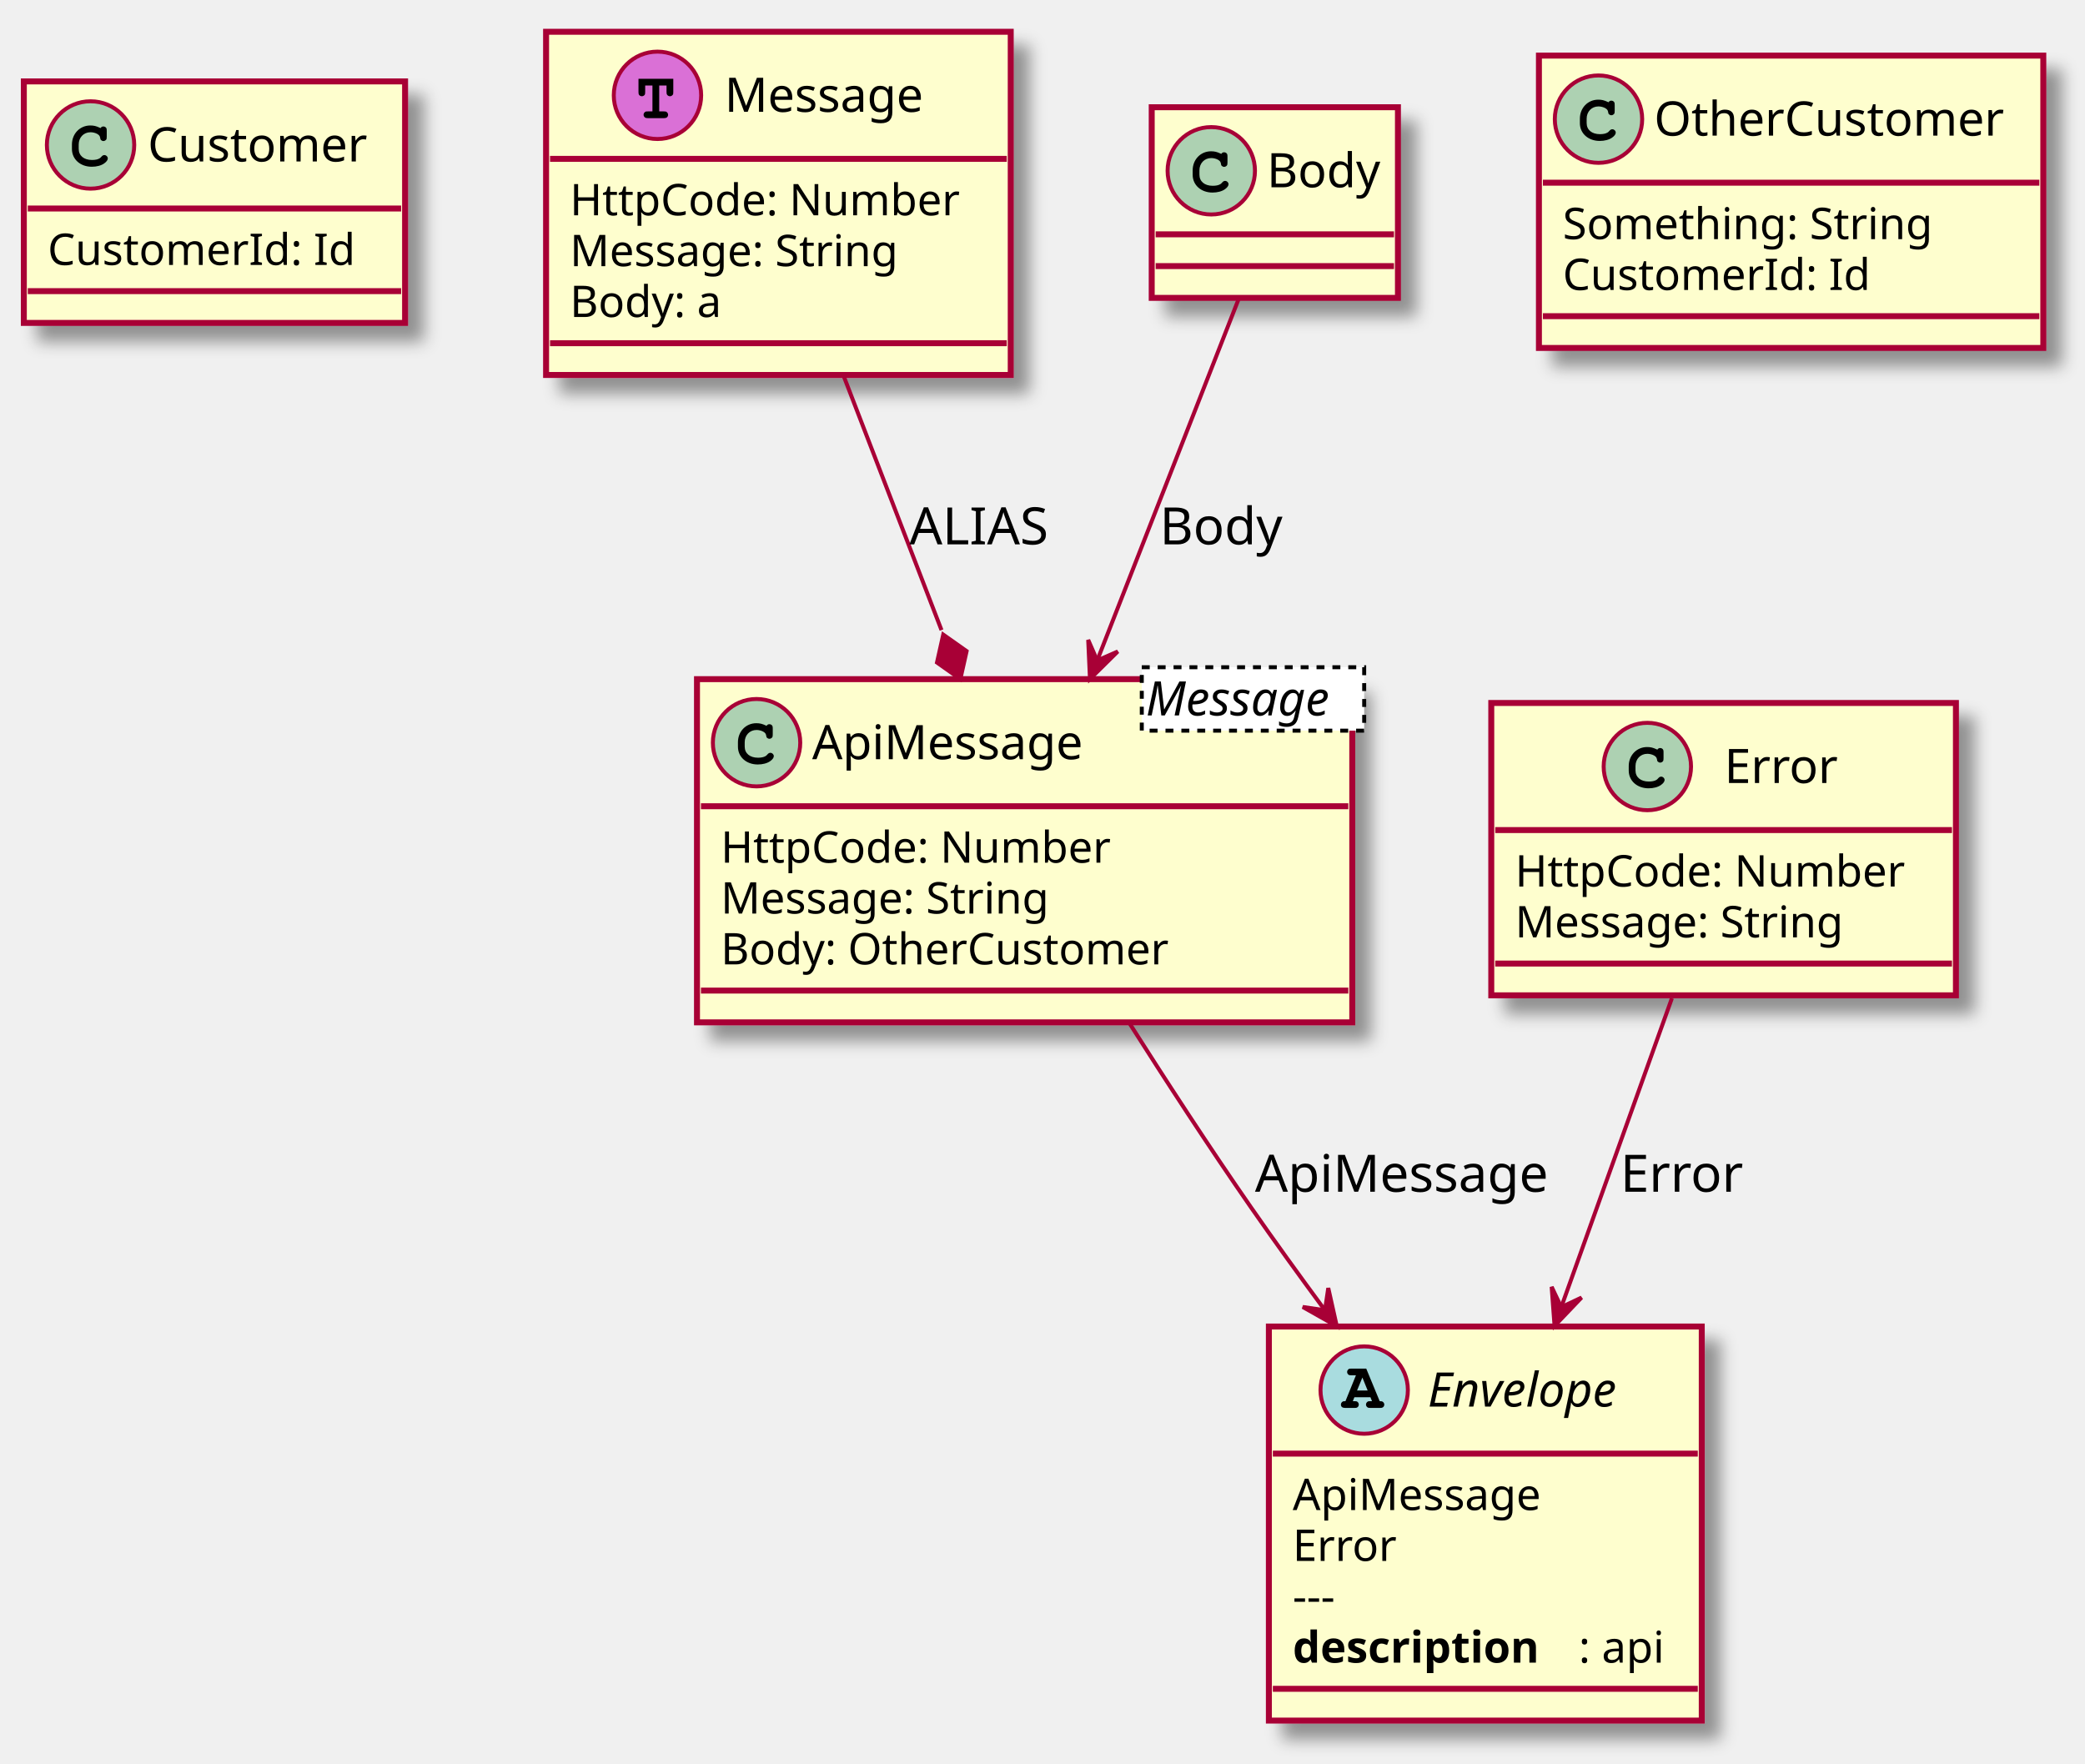
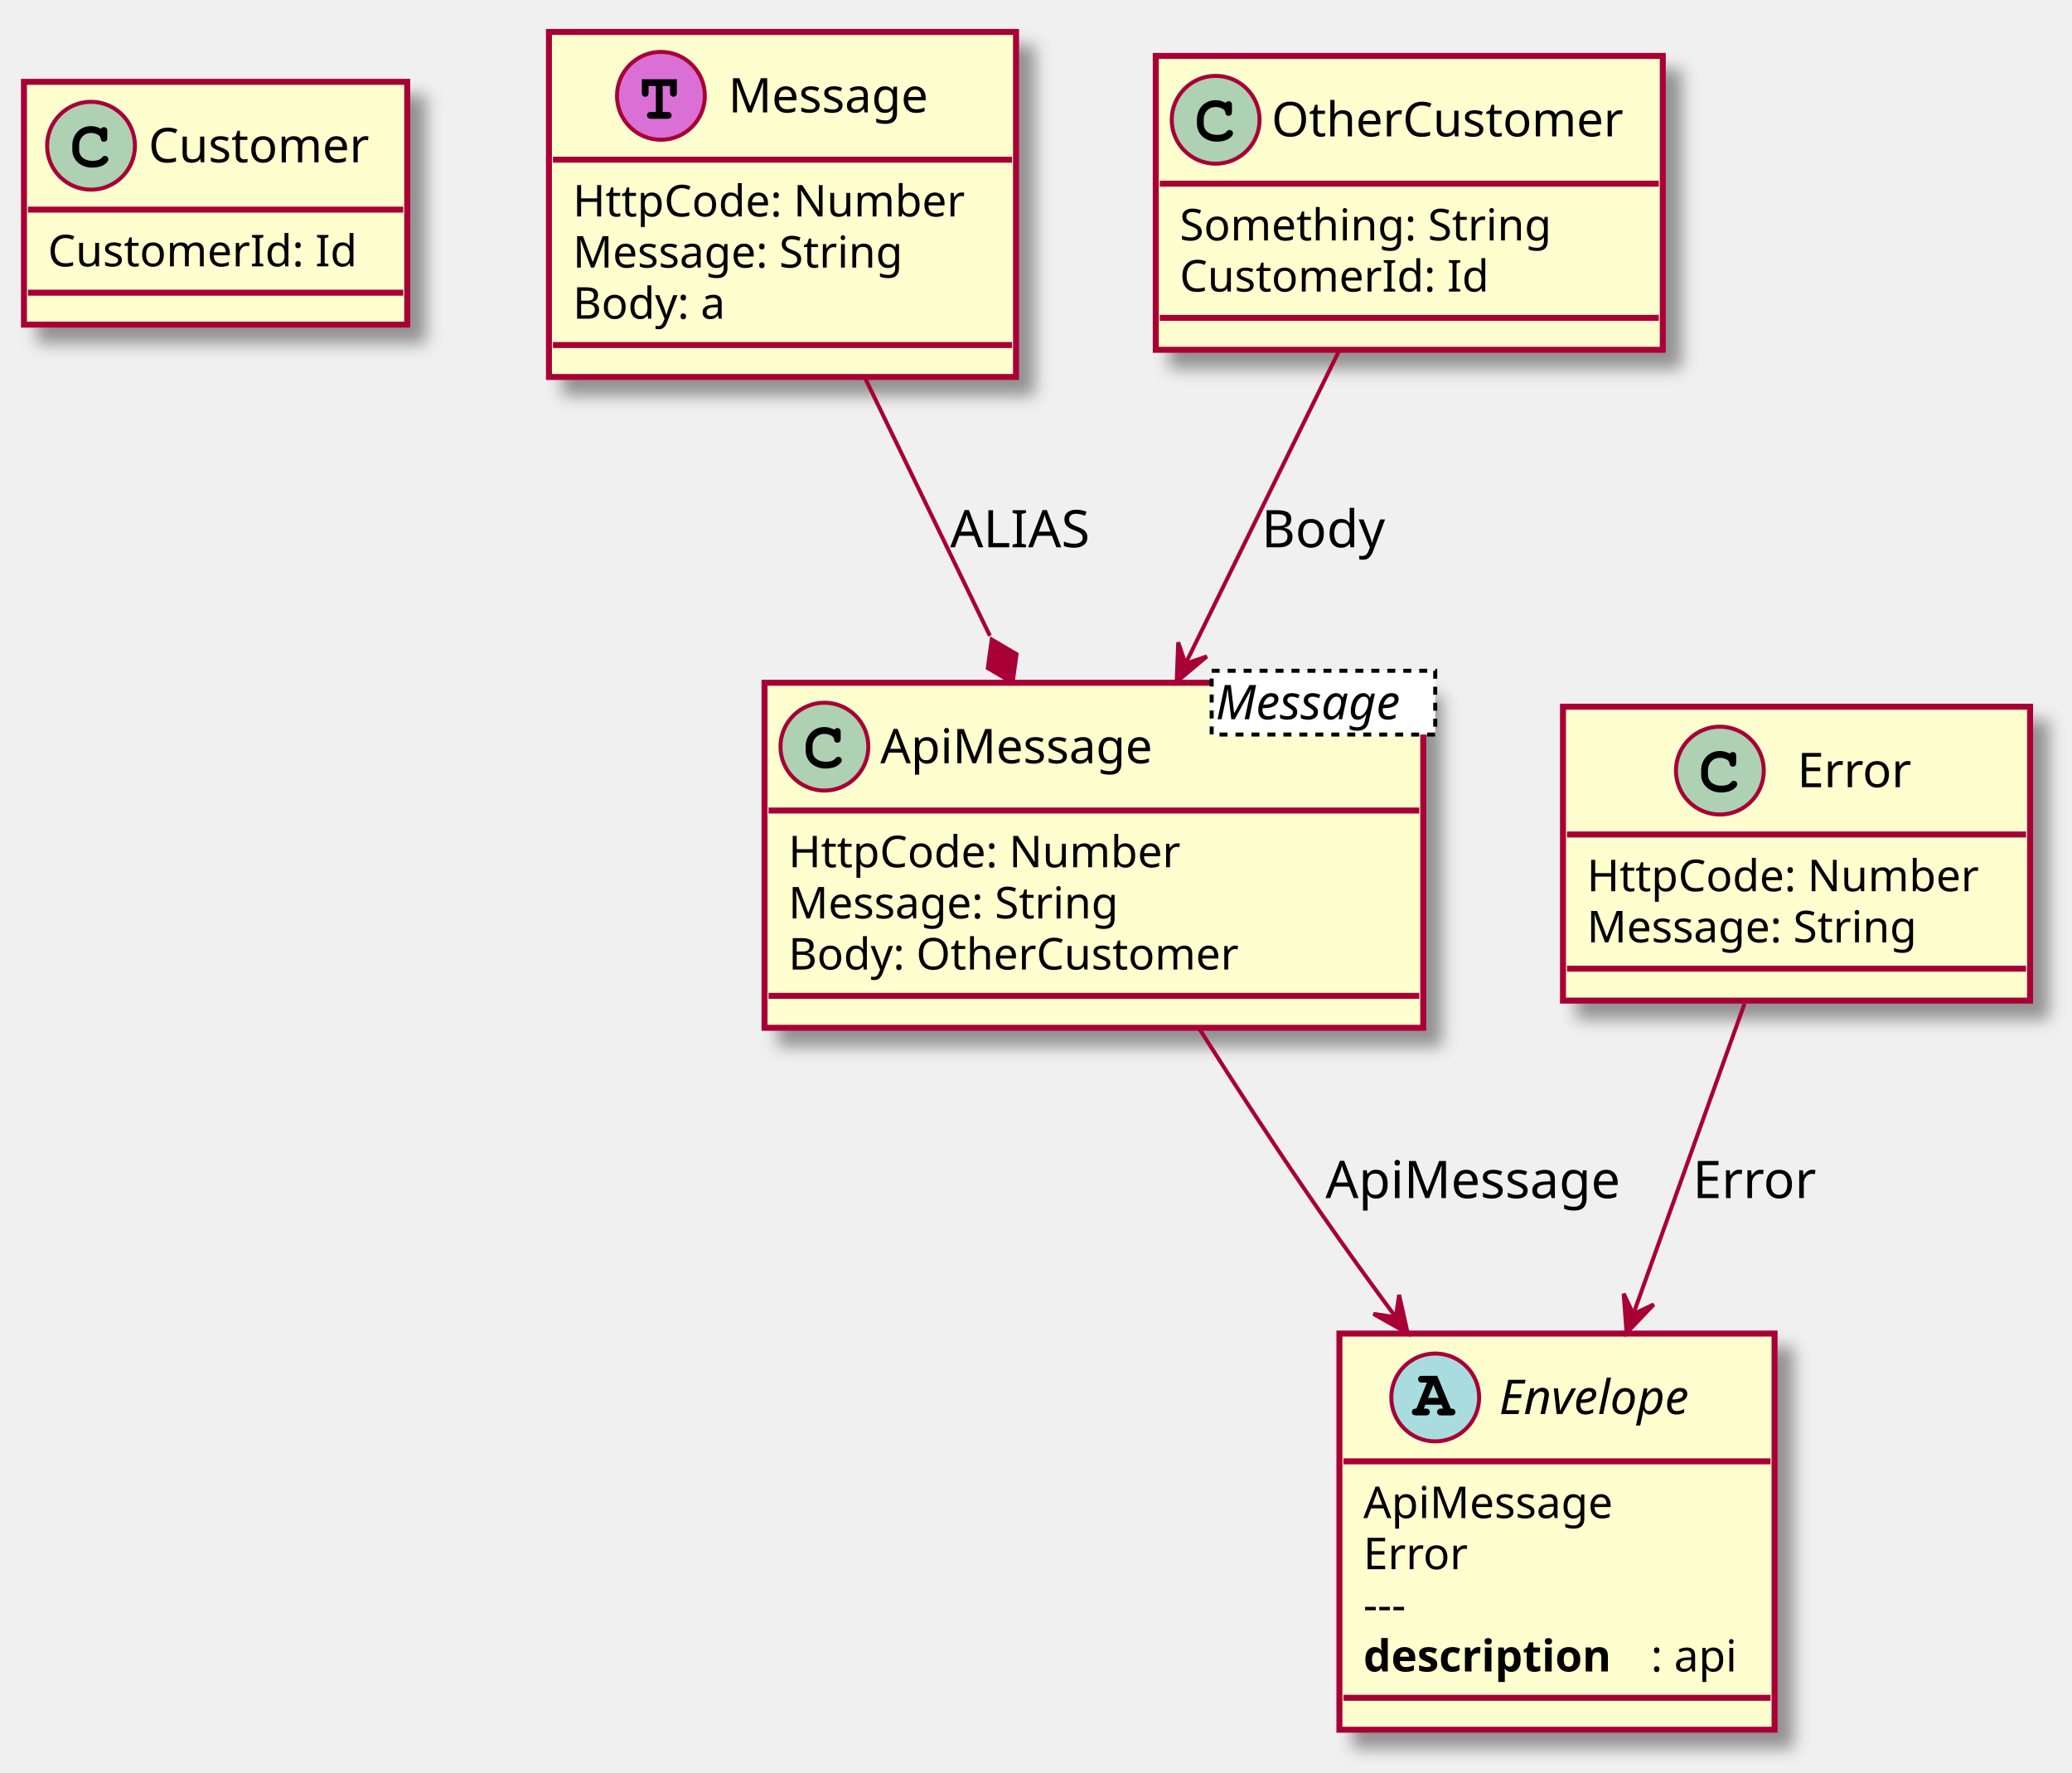
- <svg xmlns="http://www.w3.org/2000/svg" contentScriptType="application/ecmascript" contentStyleType="text/css" height="444px" preserveAspectRatio="none" style="width:525px;height:444px;" version="1.1" viewBox="0 0 525 444" width="525px" zoomAndPan="magnify">
+ <svg xmlns="http://www.w3.org/2000/svg" contentScriptType="application/ecmascript" contentStyleType="text/css" height="444px" preserveAspectRatio="none" style="width:519px;height:444px;" version="1.1" viewBox="0 0 519 444" width="519px" zoomAndPan="magnify">
  <defs>
-     <filter height="300%" id="f1h4b1puo5nn9i" width="300%" x="-1" y="-1">
+     <filter height="300%" id="fpsct4ofkh89k" width="300%" x="-1" y="-1">
      <feGaussianBlur result="blurOut" stdDeviation="2.0" />
      <feColorMatrix in="blurOut" result="blurOut2" type="matrix" values="0 0 0 0 0 0 0 0 0 0 0 0 0 0 0 0 0 0 .4 0" />
      <feOffset dx="4.0" dy="4.0" in="blurOut2" result="blurOut3" />
      <feBlend in="SourceGraphic" in2="blurOut3" mode="normal" />
    </filter>
  </defs>
  <g>
-     <rect fill="#FEFECE" filter="url(#f1h4b1puo5nn9i)" height="60.805" id="Customer" style="stroke: #A80036; stroke-width: 1.5;" width="96" x="6" y="20.5" />
+     <rect fill="#FEFECE" filter="url(#fpsct4ofkh89k)" height="60.805" id="Customer" style="stroke: #A80036; stroke-width: 1.5;" width="96" x="6" y="20.5" />
    <ellipse cx="22.8" cy="36.5" fill="#ADD1B2" rx="11" ry="11" style="stroke: #A80036; stroke-width: 1.0;" />
    <path d="M25.144,32.172 L25.316,32.25 C25.534,31.938 25.738,31.844 26.034,31.844 C26.331,31.844 26.613,31.984 26.769,32.25 C26.863,32.406 26.878,32.531 26.878,32.969 L26.878,34.391 C26.878,34.812 26.847,35 26.738,35.156 C26.566,35.375 26.3,35.516 26.034,35.516 C25.816,35.516 25.581,35.406 25.441,35.266 C25.3,35.141 25.269,35.016 25.206,34.609 C25.113,34.203 24.941,33.984 24.456,33.703 C23.988,33.453 23.378,33.297 22.8,33.297 C21.066,33.297 19.816,34.609 19.816,36.391 L19.816,37.484 C19.816,39.188 21.113,40.281 23.159,40.281 C23.925,40.281 24.613,40.156 25.034,39.891 C25.222,39.797 25.222,39.797 25.675,39.312 C25.863,39.125 26.066,39.047 26.284,39.047 C26.753,39.047 27.144,39.438 27.144,39.891 C27.144,40.281 26.816,40.734 26.238,41.141 C25.488,41.688 24.331,41.984 23.113,41.984 C20.222,41.984 18.113,40.094 18.113,37.516 L18.113,36.391 C18.113,33.672 20.113,31.594 22.738,31.594 C23.613,31.594 24.206,31.734 25.144,32.172 Z " />
    <text fill="#000000" font-family="sans-serif" font-size="12" lengthAdjust="spacingAndGlyphs" textLength="60" x="37.2" y="40.654">Customer</text>
    <line style="stroke: #A80036; stroke-width: 1.5;" x1="7" x2="101" y1="52.5" y2="52.5" />
    <text fill="#000000" font-family="sans-serif" font-size="11" lengthAdjust="spacingAndGlyphs" textLength="84" x="12" y="66.71">CustomerId: Id</text>
    <line style="stroke: #A80036; stroke-width: 1.5;" x1="7" x2="101" y1="73.305" y2="73.305" />
-     <rect fill="#FEFECE" filter="url(#f1h4b1puo5nn9i)" height="99.219" id="Envelope" style="stroke: #A80036; stroke-width: 1.5;" width="109" x="319.5" y="334" />
-     <ellipse cx="343.5" cy="350" fill="#A9DCDF" rx="11" ry="11" style="stroke: #A80036; stroke-width: 1.0;" />
-     <path d="M345.078,351.812 L341.031,351.812 L340.641,352.797 L341.031,352.797 C341.484,352.797 341.625,352.828 341.797,352.953 C342.016,353.125 342.141,353.375 342.141,353.656 C342.141,353.938 342,354.234 341.734,354.375 C341.609,354.469 341.391,354.5 341.031,354.5 L338.766,354.5 C338.016,354.5 337.641,354.219 337.641,353.656 C337.641,353.359 337.797,353.078 338.047,352.922 C338.203,352.812 338.359,352.797 338.781,352.797 L341.422,346.281 L340.344,346.281 C339.906,346.281 339.734,346.25 339.562,346.141 C339.344,345.969 339.203,345.719 339.203,345.438 C339.203,345.156 339.359,344.875 339.609,344.703 C339.766,344.609 339.891,344.594 340.344,344.594 L344.016,344.594 L347.406,352.797 C347.875,352.797 348.031,352.828 348.203,352.969 C348.422,353.125 348.562,353.375 348.562,353.656 C348.562,353.938 348.406,354.234 348.156,354.375 C348.016,354.469 347.797,354.5 347.438,354.5 L345.078,354.5 C344.656,354.5 344.453,354.453 344.312,354.328 C344.094,354.172 343.953,353.922 343.953,353.656 C343.953,353.359 344.109,353.078 344.359,352.922 C344.516,352.812 344.625,352.797 345.078,352.797 L345.469,352.797 Z M344.375,350.109 L343.047,346.844 L341.703,350.109 Z " />
-     <text fill="#000000" font-family="sans-serif" font-size="12" font-style="italic" lengthAdjust="spacingAndGlyphs" textLength="57" x="359.5" y="354.154">Envelope</text>
-     <line style="stroke: #A80036; stroke-width: 1.5;" x1="320.5" x2="427.5" y1="366" y2="366" />
-     <text fill="#000000" font-family="sans-serif" font-size="11" lengthAdjust="spacingAndGlyphs" textLength="68" x="325.5" y="380.21">ApiMessage</text>
-     <text fill="#000000" font-family="sans-serif" font-size="11" lengthAdjust="spacingAndGlyphs" textLength="29" x="325.5" y="393.015">Error</text>
-     <text fill="#000000" font-family="sans-serif" font-size="11" lengthAdjust="spacingAndGlyphs" textLength="12" x="325.5" y="405.82">---</text>
-     <text fill="#000000" font-family="sans-serif" font-size="11" font-weight="bold" lengthAdjust="spacingAndGlyphs" textLength="72" x="325.5" y="418.625">description</text>
-     <text fill="#000000" font-family="sans-serif" font-size="11" lengthAdjust="spacingAndGlyphs" textLength="25" x="397.5" y="418.625">: api</text>
-     <line style="stroke: #A80036; stroke-width: 1.5;" x1="320.5" x2="427.5" y1="425.219" y2="425.219" />
-     <rect fill="#FEFECE" filter="url(#f1h4b1puo5nn9i)" height="86.414" id="ApiMessage" style="stroke: #A80036; stroke-width: 1.5;" width="165" x="175.5" y="171" />
-     <ellipse cx="190.5" cy="187" fill="#ADD1B2" rx="11" ry="11" style="stroke: #A80036; stroke-width: 1.0;" />
-     <path d="M192.844,182.672 L193.016,182.75 C193.234,182.438 193.438,182.344 193.734,182.344 C194.031,182.344 194.312,182.484 194.469,182.75 C194.562,182.906 194.578,183.031 194.578,183.469 L194.578,184.891 C194.578,185.312 194.547,185.5 194.438,185.656 C194.266,185.875 194,186.016 193.734,186.016 C193.516,186.016 193.281,185.906 193.141,185.766 C193,185.641 192.969,185.516 192.906,185.109 C192.812,184.703 192.641,184.484 192.156,184.203 C191.688,183.953 191.078,183.797 190.5,183.797 C188.766,183.797 187.516,185.109 187.516,186.891 L187.516,187.984 C187.516,189.688 188.812,190.781 190.859,190.781 C191.625,190.781 192.312,190.656 192.734,190.391 C192.922,190.297 192.922,190.297 193.375,189.812 C193.562,189.625 193.766,189.547 193.984,189.547 C194.453,189.547 194.844,189.938 194.844,190.391 C194.844,190.781 194.516,191.234 193.938,191.641 C193.188,192.188 192.031,192.484 190.812,192.484 C187.922,192.484 185.812,190.594 185.812,188.016 L185.812,186.891 C185.812,184.172 187.812,182.094 190.438,182.094 C191.312,182.094 191.906,182.234 192.844,182.672 Z " />
-     <text fill="#000000" font-family="sans-serif" font-size="12" lengthAdjust="spacingAndGlyphs" textLength="75" x="204.5" y="191.154">ApiMessage</text>
-     <rect fill="#FFFFFF" height="15.969" style="stroke: #000000; stroke-width: 1.0; stroke-dasharray: 2.0,2.0;" width="56" x="287.5" y="168" />
-     <text fill="#000000" font-family="sans-serif" font-size="12" font-style="italic" lengthAdjust="spacingAndGlyphs" textLength="54" x="288.5" y="180.139">Message</text>
-     <line style="stroke: #A80036; stroke-width: 1.5;" x1="176.5" x2="339.5" y1="203" y2="203" />
-     <text fill="#000000" font-family="sans-serif" font-size="11" lengthAdjust="spacingAndGlyphs" textLength="105" x="181.5" y="217.21">HttpCode: Number</text>
-     <text fill="#000000" font-family="sans-serif" font-size="11" lengthAdjust="spacingAndGlyphs" textLength="93" x="181.5" y="230.015">Message: String</text>
-     <text fill="#000000" font-family="sans-serif" font-size="11" lengthAdjust="spacingAndGlyphs" textLength="124" x="181.5" y="242.82">Body: OtherCustomer</text>
-     <line style="stroke: #A80036; stroke-width: 1.5;" x1="176.5" x2="339.5" y1="249.414" y2="249.414" />
-     <rect fill="#FEFECE" filter="url(#f1h4b1puo5nn9i)" height="73.609" id="Error" style="stroke: #A80036; stroke-width: 1.5;" width="117" x="375.5" y="177" />
-     <ellipse cx="414.8" cy="193" fill="#ADD1B2" rx="11" ry="11" style="stroke: #A80036; stroke-width: 1.0;" />
-     <path d="M417.144,188.672 L417.316,188.75 C417.534,188.438 417.738,188.344 418.034,188.344 C418.331,188.344 418.613,188.484 418.769,188.75 C418.863,188.906 418.878,189.031 418.878,189.469 L418.878,190.891 C418.878,191.312 418.847,191.5 418.738,191.656 C418.566,191.875 418.3,192.016 418.034,192.016 C417.816,192.016 417.581,191.906 417.441,191.766 C417.3,191.641 417.269,191.516 417.206,191.109 C417.113,190.703 416.941,190.484 416.456,190.203 C415.988,189.953 415.378,189.797 414.8,189.797 C413.066,189.797 411.816,191.109 411.816,192.891 L411.816,193.984 C411.816,195.688 413.113,196.781 415.159,196.781 C415.925,196.781 416.613,196.656 417.034,196.391 C417.222,196.297 417.222,196.297 417.675,195.812 C417.863,195.625 418.066,195.547 418.284,195.547 C418.753,195.547 419.144,195.938 419.144,196.391 C419.144,196.781 418.816,197.234 418.238,197.641 C417.488,198.188 416.331,198.484 415.113,198.484 C412.222,198.484 410.113,196.594 410.113,194.016 L410.113,192.891 C410.113,190.172 412.113,188.094 414.738,188.094 C415.613,188.094 416.206,188.234 417.144,188.672 Z " />
-     <text fill="#000000" font-family="sans-serif" font-size="12" lengthAdjust="spacingAndGlyphs" textLength="31" x="434.2" y="197.154">Error</text>
-     <line style="stroke: #A80036; stroke-width: 1.5;" x1="376.5" x2="491.5" y1="209" y2="209" />
-     <text fill="#000000" font-family="sans-serif" font-size="11" lengthAdjust="spacingAndGlyphs" textLength="105" x="381.5" y="223.21">HttpCode: Number</text>
-     <text fill="#000000" font-family="sans-serif" font-size="11" lengthAdjust="spacingAndGlyphs" textLength="93" x="381.5" y="236.015">Message: String</text>
-     <line style="stroke: #A80036; stroke-width: 1.5;" x1="376.5" x2="491.5" y1="242.609" y2="242.609" />
-     <rect fill="#FEFECE" filter="url(#f1h4b1puo5nn9i)" height="86.414" id="Message" style="stroke: #A80036; stroke-width: 1.5;" width="117" x="137.5" y="8" />
+     <rect fill="#FEFECE" filter="url(#fpsct4ofkh89k)" height="99.219" id="Envelope" style="stroke: #A80036; stroke-width: 1.5;" width="109" x="335.5" y="334" />
+     <ellipse cx="359.5" cy="350" fill="#A9DCDF" rx="11" ry="11" style="stroke: #A80036; stroke-width: 1.0;" />
+     <path d="M361.078,351.812 L357.031,351.812 L356.641,352.797 L357.031,352.797 C357.484,352.797 357.625,352.828 357.797,352.953 C358.016,353.125 358.141,353.375 358.141,353.656 C358.141,353.938 358,354.234 357.734,354.375 C357.609,354.469 357.391,354.5 357.031,354.5 L354.766,354.5 C354.016,354.5 353.641,354.219 353.641,353.656 C353.641,353.359 353.797,353.078 354.047,352.922 C354.203,352.812 354.359,352.797 354.781,352.797 L357.422,346.281 L356.344,346.281 C355.906,346.281 355.734,346.25 355.562,346.141 C355.344,345.969 355.203,345.719 355.203,345.438 C355.203,345.156 355.359,344.875 355.609,344.703 C355.766,344.609 355.891,344.594 356.344,344.594 L360.016,344.594 L363.406,352.797 C363.875,352.797 364.031,352.828 364.203,352.969 C364.422,353.125 364.562,353.375 364.562,353.656 C364.562,353.938 364.406,354.234 364.156,354.375 C364.016,354.469 363.797,354.5 363.438,354.5 L361.078,354.5 C360.656,354.5 360.453,354.453 360.312,354.328 C360.094,354.172 359.953,353.922 359.953,353.656 C359.953,353.359 360.109,353.078 360.359,352.922 C360.516,352.812 360.625,352.797 361.078,352.797 L361.469,352.797 Z M360.375,350.109 L359.047,346.844 L357.703,350.109 Z " />
+     <text fill="#000000" font-family="sans-serif" font-size="12" font-style="italic" lengthAdjust="spacingAndGlyphs" textLength="57" x="375.5" y="354.154">Envelope</text>
+     <line style="stroke: #A80036; stroke-width: 1.5;" x1="336.5" x2="443.5" y1="366" y2="366" />
+     <text fill="#000000" font-family="sans-serif" font-size="11" lengthAdjust="spacingAndGlyphs" textLength="68" x="341.5" y="380.21">ApiMessage</text>
+     <text fill="#000000" font-family="sans-serif" font-size="11" lengthAdjust="spacingAndGlyphs" textLength="29" x="341.5" y="393.015">Error</text>
+     <text fill="#000000" font-family="sans-serif" font-size="11" lengthAdjust="spacingAndGlyphs" textLength="12" x="341.5" y="405.82">---</text>
+     <text fill="#000000" font-family="sans-serif" font-size="11" font-weight="bold" lengthAdjust="spacingAndGlyphs" textLength="72" x="341.5" y="418.625">description</text>
+     <text fill="#000000" font-family="sans-serif" font-size="11" lengthAdjust="spacingAndGlyphs" textLength="25" x="413.5" y="418.625">: api</text>
+     <line style="stroke: #A80036; stroke-width: 1.5;" x1="336.5" x2="443.5" y1="425.219" y2="425.219" />
+     <rect fill="#FEFECE" filter="url(#fpsct4ofkh89k)" height="86.414" id="ApiMessage" style="stroke: #A80036; stroke-width: 1.5;" width="165" x="191.5" y="171" />
+     <ellipse cx="206.5" cy="187" fill="#ADD1B2" rx="11" ry="11" style="stroke: #A80036; stroke-width: 1.0;" />
+     <path d="M208.844,182.672 L209.016,182.75 C209.234,182.438 209.438,182.344 209.734,182.344 C210.031,182.344 210.312,182.484 210.469,182.75 C210.562,182.906 210.578,183.031 210.578,183.469 L210.578,184.891 C210.578,185.312 210.547,185.5 210.438,185.656 C210.266,185.875 210,186.016 209.734,186.016 C209.516,186.016 209.281,185.906 209.141,185.766 C209,185.641 208.969,185.516 208.906,185.109 C208.812,184.703 208.641,184.484 208.156,184.203 C207.688,183.953 207.078,183.797 206.5,183.797 C204.766,183.797 203.516,185.109 203.516,186.891 L203.516,187.984 C203.516,189.688 204.812,190.781 206.859,190.781 C207.625,190.781 208.312,190.656 208.734,190.391 C208.922,190.297 208.922,190.297 209.375,189.812 C209.562,189.625 209.766,189.547 209.984,189.547 C210.453,189.547 210.844,189.938 210.844,190.391 C210.844,190.781 210.516,191.234 209.938,191.641 C209.188,192.188 208.031,192.484 206.812,192.484 C203.922,192.484 201.812,190.594 201.812,188.016 L201.812,186.891 C201.812,184.172 203.812,182.094 206.438,182.094 C207.312,182.094 207.906,182.234 208.844,182.672 Z " />
+     <text fill="#000000" font-family="sans-serif" font-size="12" lengthAdjust="spacingAndGlyphs" textLength="75" x="220.5" y="191.154">ApiMessage</text>
+     <rect fill="#FFFFFF" height="15.969" style="stroke: #000000; stroke-width: 1.0; stroke-dasharray: 2.0,2.0;" width="56" x="303.5" y="168" />
+     <text fill="#000000" font-family="sans-serif" font-size="12" font-style="italic" lengthAdjust="spacingAndGlyphs" textLength="54" x="304.5" y="180.139">Message</text>
+     <line style="stroke: #A80036; stroke-width: 1.5;" x1="192.5" x2="355.5" y1="203" y2="203" />
+     <text fill="#000000" font-family="sans-serif" font-size="11" lengthAdjust="spacingAndGlyphs" textLength="105" x="197.5" y="217.21">HttpCode: Number</text>
+     <text fill="#000000" font-family="sans-serif" font-size="11" lengthAdjust="spacingAndGlyphs" textLength="93" x="197.5" y="230.015">Message: String</text>
+     <text fill="#000000" font-family="sans-serif" font-size="11" lengthAdjust="spacingAndGlyphs" textLength="124" x="197.5" y="242.82">Body: OtherCustomer</text>
+     <line style="stroke: #A80036; stroke-width: 1.5;" x1="192.5" x2="355.5" y1="249.414" y2="249.414" />
+     <rect fill="#FEFECE" filter="url(#fpsct4ofkh89k)" height="73.609" id="Error" style="stroke: #A80036; stroke-width: 1.5;" width="117" x="391.5" y="177" />
+     <ellipse cx="430.8" cy="193" fill="#ADD1B2" rx="11" ry="11" style="stroke: #A80036; stroke-width: 1.0;" />
+     <path d="M433.144,188.672 L433.316,188.75 C433.534,188.438 433.738,188.344 434.034,188.344 C434.331,188.344 434.613,188.484 434.769,188.75 C434.863,188.906 434.878,189.031 434.878,189.469 L434.878,190.891 C434.878,191.312 434.847,191.5 434.738,191.656 C434.566,191.875 434.3,192.016 434.034,192.016 C433.816,192.016 433.581,191.906 433.441,191.766 C433.3,191.641 433.269,191.516 433.206,191.109 C433.113,190.703 432.941,190.484 432.456,190.203 C431.988,189.953 431.378,189.797 430.8,189.797 C429.066,189.797 427.816,191.109 427.816,192.891 L427.816,193.984 C427.816,195.688 429.113,196.781 431.159,196.781 C431.925,196.781 432.613,196.656 433.034,196.391 C433.222,196.297 433.222,196.297 433.675,195.812 C433.863,195.625 434.066,195.547 434.284,195.547 C434.753,195.547 435.144,195.938 435.144,196.391 C435.144,196.781 434.816,197.234 434.238,197.641 C433.488,198.188 432.331,198.484 431.113,198.484 C428.222,198.484 426.113,196.594 426.113,194.016 L426.113,192.891 C426.113,190.172 428.113,188.094 430.738,188.094 C431.613,188.094 432.206,188.234 433.144,188.672 Z " />
+     <text fill="#000000" font-family="sans-serif" font-size="12" lengthAdjust="spacingAndGlyphs" textLength="31" x="450.2" y="197.154">Error</text>
+     <line style="stroke: #A80036; stroke-width: 1.5;" x1="392.5" x2="507.5" y1="209" y2="209" />
+     <text fill="#000000" font-family="sans-serif" font-size="11" lengthAdjust="spacingAndGlyphs" textLength="105" x="397.5" y="223.21">HttpCode: Number</text>
+     <text fill="#000000" font-family="sans-serif" font-size="11" lengthAdjust="spacingAndGlyphs" textLength="93" x="397.5" y="236.015">Message: String</text>
+     <line style="stroke: #A80036; stroke-width: 1.5;" x1="392.5" x2="507.5" y1="242.609" y2="242.609" />
+     <rect fill="#FEFECE" filter="url(#fpsct4ofkh89k)" height="86.414" id="Message" style="stroke: #A80036; stroke-width: 1.5;" width="117" x="137.5" y="8" />
    <ellipse cx="165.55" cy="24" fill="#DA70D6" rx="11" ry="11" style="stroke: #A80036; stroke-width: 1.0;" />
    <path d="M165.988,21.531 L165.988,28.047 L167.113,28.047 C167.566,28.047 167.706,28.078 167.863,28.203 C168.097,28.375 168.222,28.625 168.222,28.906 C168.222,29.188 168.081,29.484 167.816,29.625 C167.706,29.703 167.441,29.75 167.113,29.75 L163.175,29.75 C162.784,29.75 162.566,29.703 162.409,29.578 C162.191,29.422 162.05,29.156 162.05,28.906 C162.05,28.609 162.206,28.328 162.456,28.172 C162.613,28.062 162.738,28.047 163.175,28.047 L164.284,28.047 L164.284,21.531 L162.456,21.531 L162.456,23.125 C162.456,23.578 162.425,23.719 162.316,23.891 C162.144,24.109 161.894,24.234 161.613,24.234 C161.331,24.234 161.034,24.094 160.878,23.828 C160.8,23.688 160.769,23.516 160.769,23.125 L160.769,19.844 L169.534,19.844 L169.534,23.125 C169.534,23.594 169.519,23.719 169.378,23.891 C169.206,24.109 168.956,24.234 168.691,24.234 C168.394,24.234 168.113,24.078 167.956,23.828 C167.863,23.688 167.831,23.516 167.831,23.125 L167.831,21.531 Z " />
    <text fill="#000000" font-family="sans-serif" font-size="12" lengthAdjust="spacingAndGlyphs" textLength="56" x="182.45" y="28.154">Message</text>
    <line style="stroke: #A80036; stroke-width: 1.5;" x1="138.5" x2="253.5" y1="40" y2="40" />
    <text fill="#000000" font-family="sans-serif" font-size="11" lengthAdjust="spacingAndGlyphs" textLength="105" x="143.5" y="54.21">HttpCode: Number</text>
    <text fill="#000000" font-family="sans-serif" font-size="11" lengthAdjust="spacingAndGlyphs" textLength="93" x="143.5" y="67.015">Message: String</text>
    <text fill="#000000" font-family="sans-serif" font-size="11" lengthAdjust="spacingAndGlyphs" textLength="43" x="143.5" y="79.82">Body: a</text>
    <line style="stroke: #A80036; stroke-width: 1.5;" x1="138.5" x2="253.5" y1="86.414" y2="86.414" />
-     <rect fill="#FEFECE" filter="url(#f1h4b1puo5nn9i)" height="73.609" id="OtherCustomer" style="stroke: #A80036; stroke-width: 1.5;" width="127" x="387.5" y="14" />
-     <ellipse cx="402.5" cy="30" fill="#ADD1B2" rx="11" ry="11" style="stroke: #A80036; stroke-width: 1.0;" />
-     <path d="M404.844,25.672 L405.016,25.75 C405.234,25.438 405.438,25.344 405.734,25.344 C406.031,25.344 406.312,25.484 406.469,25.75 C406.562,25.906 406.578,26.031 406.578,26.469 L406.578,27.891 C406.578,28.312 406.547,28.5 406.438,28.656 C406.266,28.875 406,29.016 405.734,29.016 C405.516,29.016 405.281,28.906 405.141,28.766 C405,28.641 404.969,28.516 404.906,28.109 C404.812,27.703 404.641,27.484 404.156,27.203 C403.688,26.953 403.078,26.797 402.5,26.797 C400.766,26.797 399.516,28.109 399.516,29.891 L399.516,30.984 C399.516,32.688 400.812,33.781 402.859,33.781 C403.625,33.781 404.312,33.656 404.734,33.391 C404.922,33.297 404.922,33.297 405.375,32.812 C405.562,32.625 405.766,32.547 405.984,32.547 C406.453,32.547 406.844,32.938 406.844,33.391 C406.844,33.781 406.516,34.234 405.938,34.641 C405.188,35.188 404.031,35.484 402.812,35.484 C399.922,35.484 397.812,33.594 397.812,31.016 L397.812,29.891 C397.812,27.172 399.812,25.094 402.438,25.094 C403.312,25.094 403.906,25.234 404.844,25.672 Z " />
-     <text fill="#000000" font-family="sans-serif" font-size="12" lengthAdjust="spacingAndGlyphs" textLength="95" x="416.5" y="34.154">OtherCustomer</text>
-     <line style="stroke: #A80036; stroke-width: 1.5;" x1="388.5" x2="513.5" y1="46" y2="46" />
-     <text fill="#000000" font-family="sans-serif" font-size="11" lengthAdjust="spacingAndGlyphs" textLength="103" x="393.5" y="60.21">Something: String</text>
-     <text fill="#000000" font-family="sans-serif" font-size="11" lengthAdjust="spacingAndGlyphs" textLength="84" x="393.5" y="73.015">CustomerId: Id</text>
-     <line style="stroke: #A80036; stroke-width: 1.5;" x1="388.5" x2="513.5" y1="79.609" y2="79.609" />
-     <rect fill="#FEFECE" filter="url(#f1h4b1puo5nn9i)" height="48" id="Body" style="stroke: #A80036; stroke-width: 1.5;" width="62" x="290" y="27" />
-     <ellipse cx="305" cy="43" fill="#ADD1B2" rx="11" ry="11" style="stroke: #A80036; stroke-width: 1.0;" />
-     <path d="M307.344,38.672 L307.516,38.75 C307.734,38.438 307.938,38.344 308.234,38.344 C308.531,38.344 308.812,38.484 308.969,38.75 C309.062,38.906 309.078,39.031 309.078,39.469 L309.078,40.891 C309.078,41.312 309.047,41.5 308.938,41.656 C308.766,41.875 308.5,42.016 308.234,42.016 C308.016,42.016 307.781,41.906 307.641,41.766 C307.5,41.641 307.469,41.516 307.406,41.109 C307.312,40.703 307.141,40.484 306.656,40.203 C306.188,39.953 305.578,39.797 305,39.797 C303.266,39.797 302.016,41.109 302.016,42.891 L302.016,43.984 C302.016,45.688 303.312,46.781 305.359,46.781 C306.125,46.781 306.812,46.656 307.234,46.391 C307.422,46.297 307.422,46.297 307.875,45.812 C308.062,45.625 308.266,45.547 308.484,45.547 C308.953,45.547 309.344,45.938 309.344,46.391 C309.344,46.781 309.016,47.234 308.438,47.641 C307.688,48.188 306.531,48.484 305.312,48.484 C302.422,48.484 300.312,46.594 300.312,44.016 L300.312,42.891 C300.312,40.172 302.312,38.094 304.938,38.094 C305.812,38.094 306.406,38.234 307.344,38.672 Z " />
-     <text fill="#000000" font-family="sans-serif" font-size="12" lengthAdjust="spacingAndGlyphs" textLength="30" x="319" y="47.154">Body</text>
-     <line style="stroke: #A80036; stroke-width: 1.5;" x1="291" x2="351" y1="59" y2="59" />
-     <line style="stroke: #A80036; stroke-width: 1.5;" x1="291" x2="351" y1="67" y2="67" />
-     <path d="M284.042,257.08 C293.545,272.053 304.533,288.93 315,304 C320.851,312.423 327.209,321.223 333.515,329.756 " fill="none" id="ApiMessage-Envelope" style="stroke: #A80036; stroke-width: 1.0;" />
-     <polygon fill="#A80036" points="336.603,333.921,334.456,324.309,333.625,329.904,328.029,329.074,336.603,333.921" style="stroke: #A80036; stroke-width: 1.0;" />
-     <text fill="#000000" font-family="sans-serif" font-size="13" lengthAdjust="spacingAndGlyphs" textLength="77" x="316" y="300.067">ApiMessage</text>
-     <path d="M420.981,251.345 C412.871,273.986 402.292,303.519 393.226,328.827 " fill="none" id="Error-Envelope" style="stroke: #A80036; stroke-width: 1.0;" />
-     <polygon fill="#A80036" points="391.434,333.829,398.234,326.704,393.12,329.122,390.703,324.007,391.434,333.829" style="stroke: #A80036; stroke-width: 1.0;" />
-     <text fill="#000000" font-family="sans-serif" font-size="13" lengthAdjust="spacingAndGlyphs" textLength="31" x="408" y="300.067">Error</text>
-     <path d="M311.974,75.067 C302.705,98.755 288.019,136.285 276.305,166.221 " fill="none" id="Body-ApiMessage" style="stroke: #A80036; stroke-width: 1.0;" />
-     <polygon fill="#A80036" points="274.452,170.957,281.458,164.035,276.275,166.301,274.009,161.118,274.452,170.957" style="stroke: #A80036; stroke-width: 1.0;" />
-     <text fill="#000000" font-family="sans-serif" font-size="13" lengthAdjust="spacingAndGlyphs" textLength="32" x="292" y="137.067">Body</text>
-     <path d="M212.29,94.301 C219.872,113.99 228.983,137.649 237.068,158.646 " fill="none" id="Message-ApiMessage" style="stroke: #A80036; stroke-width: 1.0;" />
-     <polygon fill="#A80036" points="241.819,170.982,243.396,163.945,237.507,159.784,235.93,166.82,241.819,170.982" style="stroke: #A80036; stroke-width: 1.0;" />
-     <text fill="#000000" font-family="sans-serif" font-size="13" lengthAdjust="spacingAndGlyphs" textLength="37" x="229" y="137.067">ALIAS</text>
+     <rect fill="#FEFECE" filter="url(#fpsct4ofkh89k)" height="73.609" id="OtherCustomer" style="stroke: #A80036; stroke-width: 1.5;" width="127" x="289.5" y="14" />
+     <ellipse cx="304.5" cy="30" fill="#ADD1B2" rx="11" ry="11" style="stroke: #A80036; stroke-width: 1.0;" />
+     <path d="M306.844,25.672 L307.016,25.75 C307.234,25.438 307.438,25.344 307.734,25.344 C308.031,25.344 308.312,25.484 308.469,25.75 C308.562,25.906 308.578,26.031 308.578,26.469 L308.578,27.891 C308.578,28.312 308.547,28.5 308.438,28.656 C308.266,28.875 308,29.016 307.734,29.016 C307.516,29.016 307.281,28.906 307.141,28.766 C307,28.641 306.969,28.516 306.906,28.109 C306.812,27.703 306.641,27.484 306.156,27.203 C305.688,26.953 305.078,26.797 304.5,26.797 C302.766,26.797 301.516,28.109 301.516,29.891 L301.516,30.984 C301.516,32.688 302.812,33.781 304.859,33.781 C305.625,33.781 306.312,33.656 306.734,33.391 C306.922,33.297 306.922,33.297 307.375,32.812 C307.562,32.625 307.766,32.547 307.984,32.547 C308.453,32.547 308.844,32.938 308.844,33.391 C308.844,33.781 308.516,34.234 307.938,34.641 C307.188,35.188 306.031,35.484 304.812,35.484 C301.922,35.484 299.812,33.594 299.812,31.016 L299.812,29.891 C299.812,27.172 301.812,25.094 304.438,25.094 C305.312,25.094 305.906,25.234 306.844,25.672 Z " />
+     <text fill="#000000" font-family="sans-serif" font-size="12" lengthAdjust="spacingAndGlyphs" textLength="95" x="318.5" y="34.154">OtherCustomer</text>
+     <line style="stroke: #A80036; stroke-width: 1.5;" x1="290.5" x2="415.5" y1="46" y2="46" />
+     <text fill="#000000" font-family="sans-serif" font-size="11" lengthAdjust="spacingAndGlyphs" textLength="103" x="295.5" y="60.21">Something: String</text>
+     <text fill="#000000" font-family="sans-serif" font-size="11" lengthAdjust="spacingAndGlyphs" textLength="84" x="295.5" y="73.015">CustomerId: Id</text>
+     <line style="stroke: #A80036; stroke-width: 1.5;" x1="290.5" x2="415.5" y1="79.609" y2="79.609" />
+     <path d="M300.042,257.08 C309.545,272.053 320.533,288.93 331,304 C336.851,312.423 343.209,321.223 349.515,329.756 " fill="none" id="ApiMessage-Envelope" style="stroke: #A80036; stroke-width: 1.0;" />
+     <polygon fill="#A80036" points="352.603,333.921,350.456,324.309,349.625,329.904,344.029,329.074,352.603,333.921" style="stroke: #A80036; stroke-width: 1.0;" />
+     <text fill="#000000" font-family="sans-serif" font-size="13" lengthAdjust="spacingAndGlyphs" textLength="77" x="332" y="300.067">ApiMessage</text>
+     <path d="M436.981,251.345 C428.871,273.986 418.292,303.519 409.226,328.827 " fill="none" id="Error-Envelope" style="stroke: #A80036; stroke-width: 1.0;" />
+     <polygon fill="#A80036" points="407.434,333.829,414.234,326.704,409.12,329.122,406.703,324.007,407.434,333.829" style="stroke: #A80036; stroke-width: 1.0;" />
+     <text fill="#000000" font-family="sans-serif" font-size="13" lengthAdjust="spacingAndGlyphs" textLength="31" x="424" y="300.067">Error</text>
+     <path d="M335.271,88.132 C323.965,111.173 309.198,141.268 296.994,166.139 " fill="none" id="OtherCustomer-ApiMessage" style="stroke: #A80036; stroke-width: 1.0;" />
+     <polygon fill="#A80036" points="294.747,170.719,302.303,164.402,296.95,166.23,295.121,160.877,294.747,170.719" style="stroke: #A80036; stroke-width: 1.0;" />
+     <text fill="#000000" font-family="sans-serif" font-size="13" lengthAdjust="spacingAndGlyphs" textLength="32" x="316" y="137.067">Body</text>
+     <path d="M216.494,94.301 C226.122,114.175 237.71,138.094 247.953,159.236 " fill="none" id="Message-ApiMessage" style="stroke: #A80036; stroke-width: 1.0;" />
+     <polygon fill="#A80036" points="253.643,170.982,254.627,163.838,248.412,160.182,247.428,167.326,253.643,170.982" style="stroke: #A80036; stroke-width: 1.0;" />
+     <text fill="#000000" font-family="sans-serif" font-size="13" lengthAdjust="spacingAndGlyphs" textLength="37" x="238" y="137.067">ALIAS</text>
  </g>
</svg>
